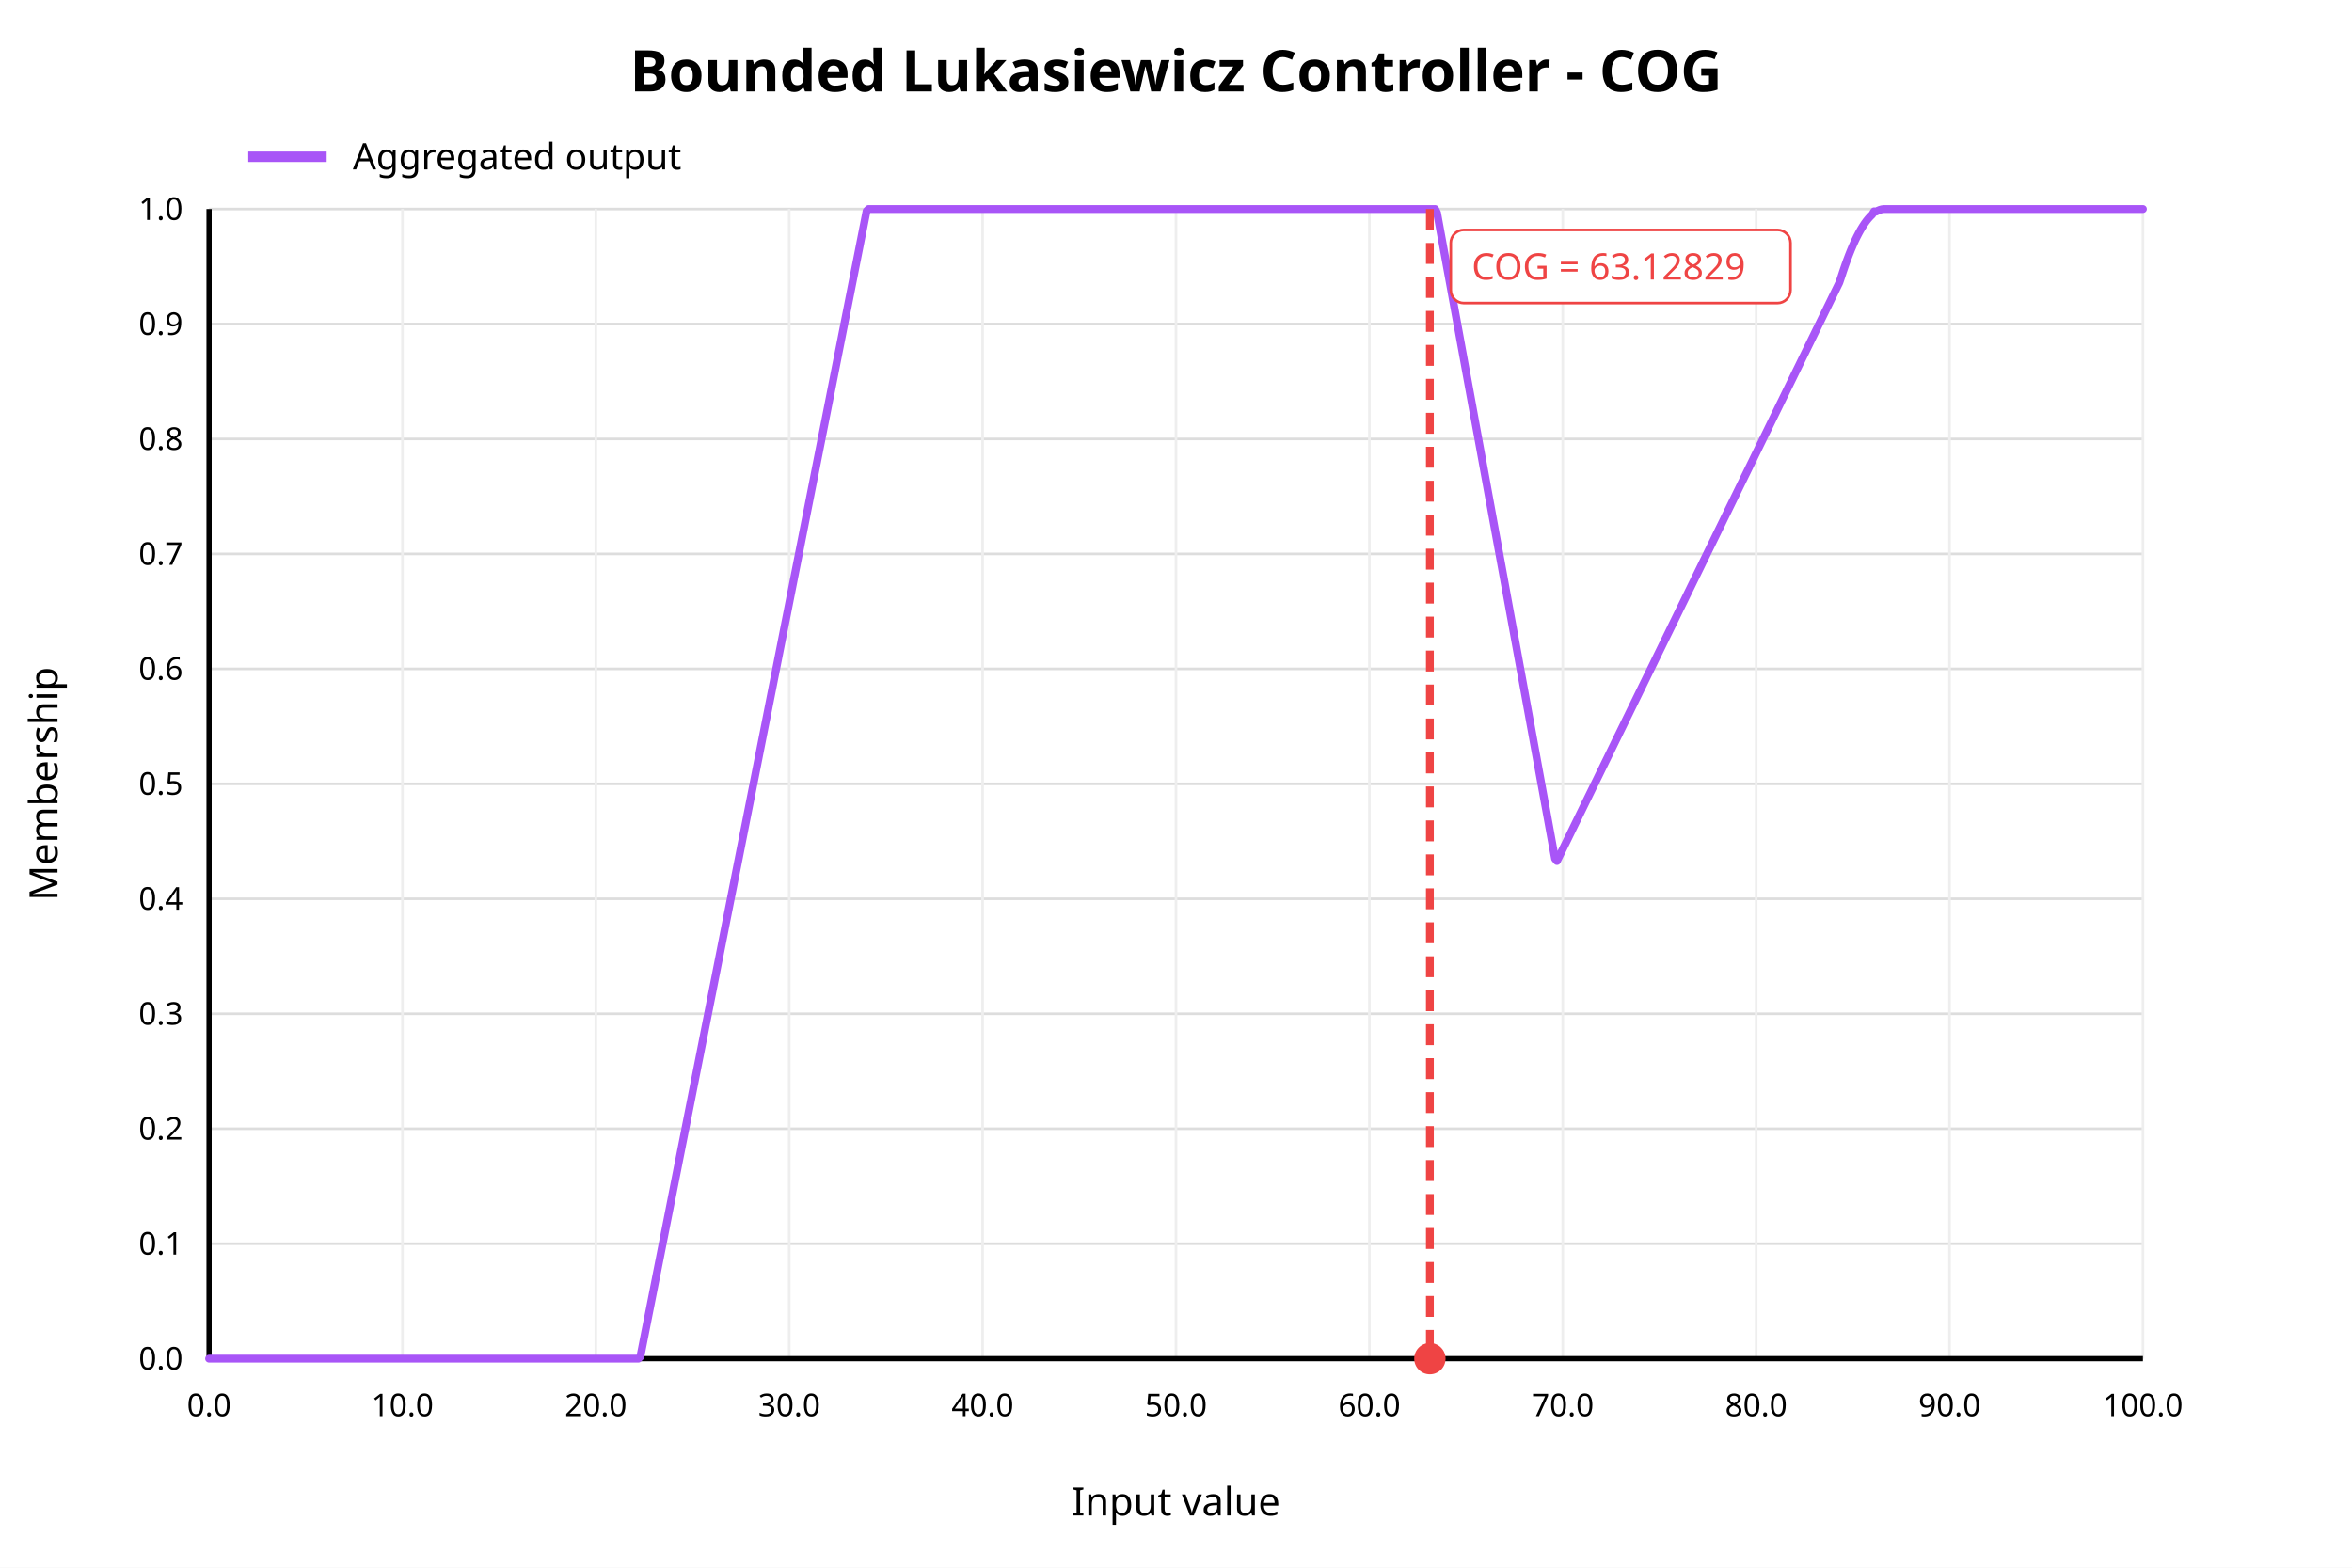
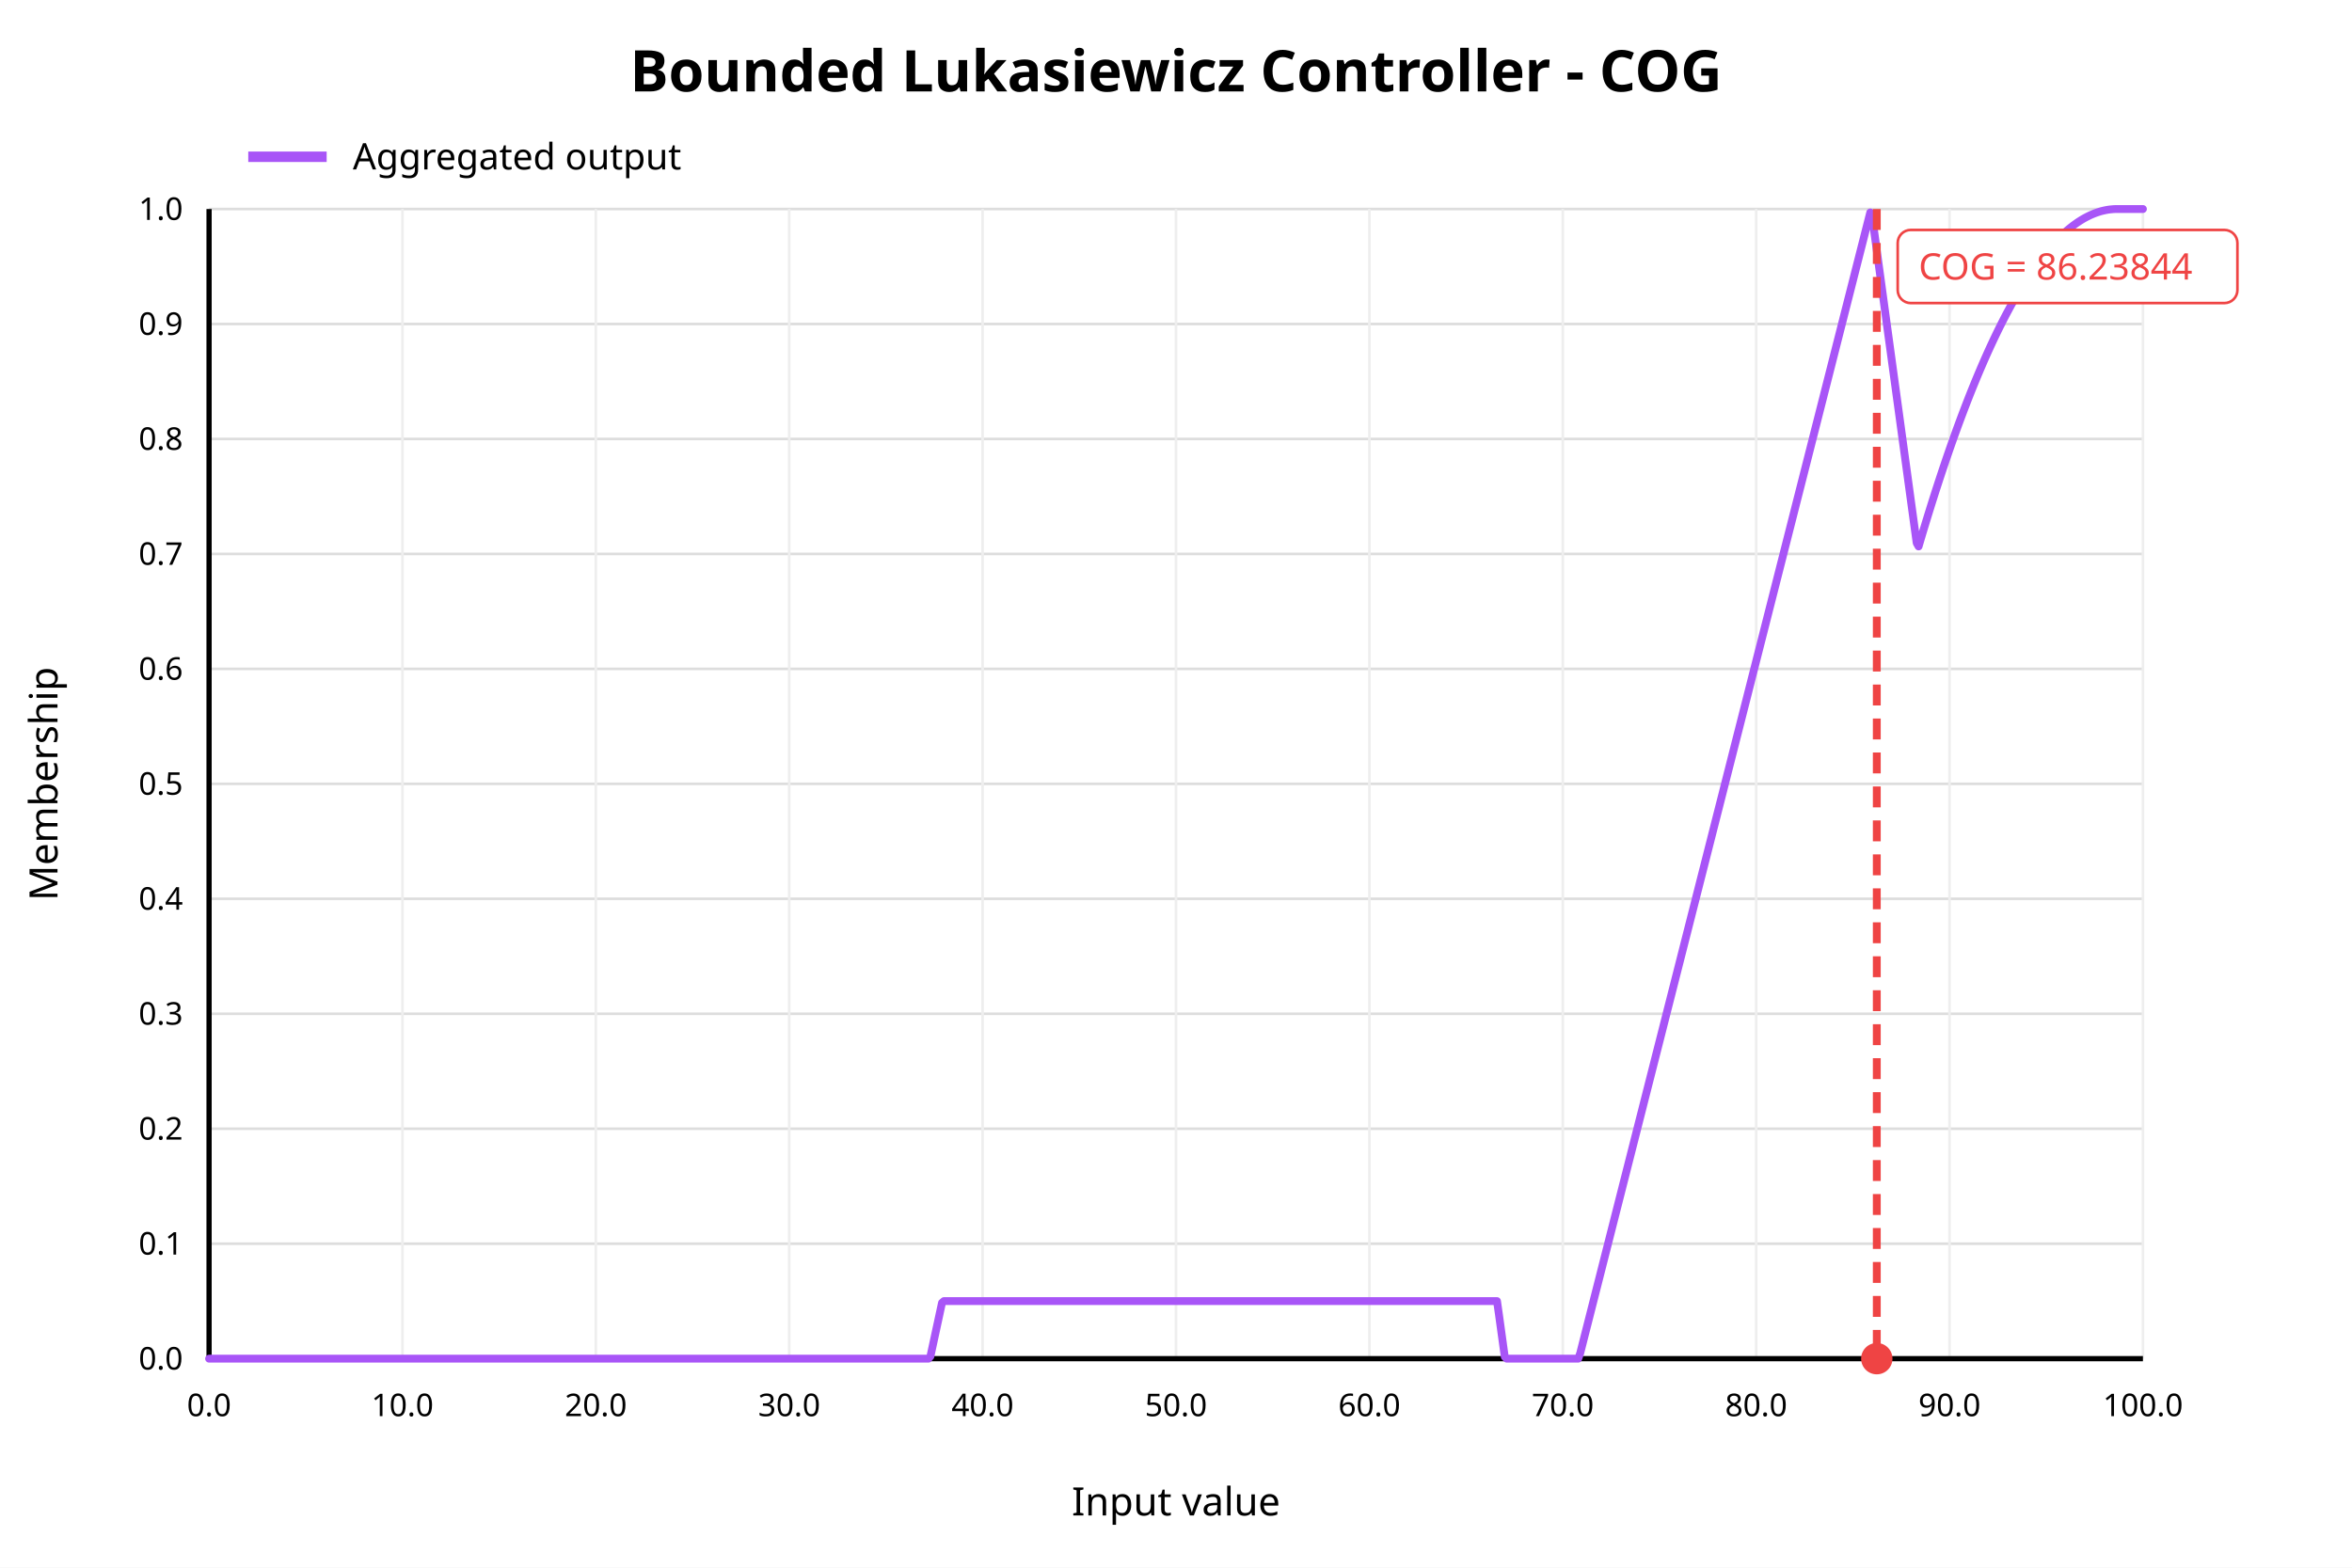
<svg xmlns="http://www.w3.org/2000/svg" width="900" height="600" viewBox="0 0 900 600">
  <rect x="0" y="0" width="900" height="600" fill="white" />
  <text x="450" y="35" text-anchor="middle" font-family="sans-serif" font-size="22" font-weight="bold" fill="black">Bounded Lukasiewicz Controller - COG</text>
  <line x1="80" y1="520.00" x2="820" y2="520.00" stroke="#dddddd" stroke-width="1" />
  <text x="70" y="520.00" text-anchor="end" dominant-baseline="middle" font-family="sans-serif" font-size="12" fill="black">0.0</text>
  <line x1="80" y1="476.00" x2="820" y2="476.00" stroke="#dddddd" stroke-width="1" />
  <text x="70" y="476.00" text-anchor="end" dominant-baseline="middle" font-family="sans-serif" font-size="12" fill="black">0.1</text>
  <line x1="80" y1="432.00" x2="820" y2="432.00" stroke="#dddddd" stroke-width="1" />
  <text x="70" y="432.00" text-anchor="end" dominant-baseline="middle" font-family="sans-serif" font-size="12" fill="black">0.2</text>
  <line x1="80" y1="388.00" x2="820" y2="388.00" stroke="#dddddd" stroke-width="1" />
  <text x="70" y="388.00" text-anchor="end" dominant-baseline="middle" font-family="sans-serif" font-size="12" fill="black">0.3</text>
  <line x1="80" y1="344.00" x2="820" y2="344.00" stroke="#dddddd" stroke-width="1" />
  <text x="70" y="344.00" text-anchor="end" dominant-baseline="middle" font-family="sans-serif" font-size="12" fill="black">0.4</text>
  <line x1="80" y1="300.00" x2="820" y2="300.00" stroke="#dddddd" stroke-width="1" />
  <text x="70" y="300.00" text-anchor="end" dominant-baseline="middle" font-family="sans-serif" font-size="12" fill="black">0.5</text>
  <line x1="80" y1="256.00" x2="820" y2="256.00" stroke="#dddddd" stroke-width="1" />
  <text x="70" y="256.00" text-anchor="end" dominant-baseline="middle" font-family="sans-serif" font-size="12" fill="black">0.6</text>
  <line x1="80" y1="212.00" x2="820" y2="212.00" stroke="#dddddd" stroke-width="1" />
  <text x="70" y="212.00" text-anchor="end" dominant-baseline="middle" font-family="sans-serif" font-size="12" fill="black">0.7</text>
  <line x1="80" y1="168.00" x2="820" y2="168.00" stroke="#dddddd" stroke-width="1" />
  <text x="70" y="168.00" text-anchor="end" dominant-baseline="middle" font-family="sans-serif" font-size="12" fill="black">0.8</text>
  <line x1="80" y1="124.00" x2="820" y2="124.00" stroke="#dddddd" stroke-width="1" />
  <text x="70" y="124.00" text-anchor="end" dominant-baseline="middle" font-family="sans-serif" font-size="12" fill="black">0.9</text>
  <line x1="80" y1="80.00" x2="820" y2="80.00" stroke="#dddddd" stroke-width="1" />
  <text x="70" y="80.00" text-anchor="end" dominant-baseline="middle" font-family="sans-serif" font-size="12" fill="black">1.0</text>
  <line x1="80.00" y1="80" x2="80.00" y2="520" stroke="#eeeeee" stroke-width="1" />
  <text x="80.00" y="542" text-anchor="middle" font-family="sans-serif" font-size="12" fill="black">0.0</text>
  <line x1="154.00" y1="80" x2="154.00" y2="520" stroke="#eeeeee" stroke-width="1" />
  <text x="154.00" y="542" text-anchor="middle" font-family="sans-serif" font-size="12" fill="black">10.0</text>
  <line x1="228.00" y1="80" x2="228.00" y2="520" stroke="#eeeeee" stroke-width="1" />
  <text x="228.00" y="542" text-anchor="middle" font-family="sans-serif" font-size="12" fill="black">20.0</text>
  <line x1="302.00" y1="80" x2="302.00" y2="520" stroke="#eeeeee" stroke-width="1" />
  <text x="302.00" y="542" text-anchor="middle" font-family="sans-serif" font-size="12" fill="black">30.0</text>
  <line x1="376.00" y1="80" x2="376.00" y2="520" stroke="#eeeeee" stroke-width="1" />
  <text x="376.00" y="542" text-anchor="middle" font-family="sans-serif" font-size="12" fill="black">40.0</text>
  <line x1="450.00" y1="80" x2="450.00" y2="520" stroke="#eeeeee" stroke-width="1" />
  <text x="450.00" y="542" text-anchor="middle" font-family="sans-serif" font-size="12" fill="black">50.0</text>
  <line x1="524.00" y1="80" x2="524.00" y2="520" stroke="#eeeeee" stroke-width="1" />
  <text x="524.00" y="542" text-anchor="middle" font-family="sans-serif" font-size="12" fill="black">60.0</text>
  <line x1="598.00" y1="80" x2="598.00" y2="520" stroke="#eeeeee" stroke-width="1" />
  <text x="598.00" y="542" text-anchor="middle" font-family="sans-serif" font-size="12" fill="black">70.0</text>
  <line x1="672.00" y1="80" x2="672.00" y2="520" stroke="#eeeeee" stroke-width="1" />
  <text x="672.00" y="542" text-anchor="middle" font-family="sans-serif" font-size="12" fill="black">80.0</text>
  <line x1="746.00" y1="80" x2="746.00" y2="520" stroke="#eeeeee" stroke-width="1" />
  <text x="746.00" y="542" text-anchor="middle" font-family="sans-serif" font-size="12" fill="black">90.0</text>
  <line x1="820.00" y1="80" x2="820.00" y2="520" stroke="#eeeeee" stroke-width="1" />
  <text x="820.00" y="542" text-anchor="middle" font-family="sans-serif" font-size="12" fill="black">100.0</text>
  <line x1="80" y1="520" x2="820" y2="520" stroke="black" stroke-width="2" />
  <line x1="80" y1="80" x2="80" y2="520" stroke="black" stroke-width="2" />
  <text x="450" y="580" text-anchor="middle" font-family="sans-serif" font-size="15" fill="black">Input value</text>
  <text x="22" y="300" text-anchor="middle" font-family="sans-serif" font-size="15" fill="black" transform="rotate(-90 22 300)">Membership</text>
-   <polyline fill="none" stroke="#a855f7" stroke-width="3" stroke-linejoin="round" stroke-linecap="round" points="80.00,520.00 80.74,520.00 81.48,520.00 82.22,520.00 82.96,520.00 83.70,520.00 84.44,520.00 85.18,520.00 85.92,520.00 86.66,520.00 87.40,520.00 88.14,520.00 88.88,520.00 89.62,520.00 90.36,520.00 91.10,520.00 91.84,520.00 92.58,520.00 93.32,520.00 94.06,520.00 94.80,520.00 95.54,520.00 96.28,520.00 97.02,520.00 97.76,520.00 98.50,520.00 99.24,520.00 99.98,520.00 100.72,520.00 101.46,520.00 102.20,520.00 102.94,520.00 103.68,520.00 104.42,520.00 105.16,520.00 105.90,520.00 106.64,520.00 107.38,520.00 108.12,520.00 108.86,520.00 109.60,520.00 110.34,520.00 111.08,520.00 111.82,520.00 112.56,520.00 113.30,520.00 114.04,520.00 114.78,520.00 115.52,520.00 116.26,520.00 117.00,520.00 117.74,520.00 118.48,520.00 119.22,520.00 119.96,520.00 120.70,520.00 121.44,520.00 122.18,520.00 122.92,520.00 123.66,520.00 124.40,520.00 125.14,520.00 125.88,520.00 126.62,520.00 127.36,520.00 128.10,520.00 128.84,520.00 129.58,520.00 130.32,520.00 131.06,520.00 131.80,520.00 132.54,520.00 133.28,520.00 134.02,520.00 134.76,520.00 135.50,520.00 136.24,520.00 136.98,520.00 137.72,520.00 138.46,520.00 139.20,520.00 139.94,520.00 140.68,520.00 141.42,520.00 142.16,520.00 142.90,520.00 143.64,520.00 144.38,520.00 145.12,520.00 145.86,520.00 146.60,520.00 147.34,520.00 148.08,520.00 148.82,520.00 149.56,520.00 150.30,520.00 151.04,520.00 151.78,520.00 152.52,520.00 153.26,520.00 154.00,520.00 154.74,520.00 155.48,520.00 156.22,520.00 156.96,520.00 157.70,520.00 158.44,520.00 159.18,520.00 159.92,520.00 160.66,520.00 161.40,520.00 162.14,520.00 162.88,520.00 163.62,520.00 164.36,520.00 165.10,520.00 165.84,520.00 166.58,520.00 167.32,520.00 168.06,520.00 168.80,520.00 169.54,520.00 170.28,520.00 171.02,520.00 171.76,520.00 172.50,520.00 173.24,520.00 173.98,520.00 174.72,520.00 175.46,520.00 176.20,520.00 176.94,520.00 177.68,520.00 178.42,520.00 179.16,520.00 179.90,520.00 180.64,520.00 181.38,520.00 182.12,520.00 182.86,520.00 183.60,520.00 184.34,520.00 185.08,520.00 185.82,520.00 186.56,520.00 187.30,520.00 188.04,520.00 188.78,520.00 189.52,520.00 190.26,520.00 191.00,520.00 191.74,520.00 192.48,520.00 193.22,520.00 193.96,520.00 194.70,520.00 195.44,520.00 196.18,520.00 196.92,520.00 197.66,520.00 198.40,520.00 199.14,520.00 199.88,520.00 200.62,520.00 201.36,520.00 202.10,520.00 202.84,520.00 203.58,520.00 204.32,520.00 205.06,520.00 205.80,520.00 206.54,520.00 207.28,520.00 208.02,520.00 208.76,520.00 209.50,520.00 210.24,520.00 210.98,520.00 211.72,520.00 212.46,520.00 213.20,520.00 213.94,520.00 214.68,520.00 215.42,520.00 216.16,520.00 216.90,520.00 217.64,520.00 218.38,520.00 219.12,520.00 219.86,520.00 220.60,520.00 221.34,520.00 222.08,520.00 222.82,520.00 223.56,520.00 224.30,520.00 225.04,520.00 225.78,520.00 226.52,520.00 227.26,520.00 228.00,520.00 228.74,520.00 229.48,520.00 230.22,520.00 230.96,520.00 231.70,520.00 232.44,520.00 233.18,520.00 233.92,520.00 234.66,520.00 235.40,520.00 236.14,520.00 236.88,520.00 237.62,520.00 238.36,520.00 239.10,520.00 239.84,520.00 240.58,520.00 241.32,520.00 242.06,520.00 242.80,520.00 243.54,520.00 244.28,520.00 245.02,519.29 245.76,515.54 246.50,511.79 247.24,508.04 247.98,504.29 248.72,500.55 249.46,496.80 250.20,493.05 250.94,489.30 251.68,485.55 252.42,481.81 253.16,478.06 253.90,474.31 254.64,470.56 255.38,466.81 256.12,463.07 256.86,459.32 257.60,455.57 258.34,451.82 259.08,448.07 259.82,444.32 260.56,440.58 261.30,436.83 262.04,433.08 262.78,429.33 263.52,425.58 264.26,421.84 265.00,418.09 265.74,414.34 266.48,410.59 267.22,406.84 267.96,403.10 268.70,399.35 269.44,395.60 270.18,391.85 270.92,388.10 271.66,384.36 272.40,380.61 273.14,376.86 273.88,373.11 274.62,369.36 275.36,365.62 276.10,361.87 276.84,358.12 277.58,354.37 278.32,350.62 279.06,346.88 279.80,343.13 280.54,339.38 281.28,335.63 282.02,331.88 282.76,328.14 283.50,324.39 284.24,320.64 284.98,316.89 285.72,313.14 286.46,309.40 287.20,305.65 287.94,301.90 288.68,298.15 289.42,294.40 290.16,290.66 290.90,286.91 291.64,283.16 292.38,279.41 293.12,275.66 293.86,271.92 294.60,268.17 295.34,264.42 296.08,260.67 296.82,256.92 297.56,253.18 298.30,249.43 299.04,245.68 299.78,241.93 300.52,238.18 301.26,234.44 302.00,230.69 302.74,226.94 303.48,223.19 304.22,219.44 304.96,215.70 305.70,211.95 306.44,208.20 307.18,204.45 307.92,200.70 308.66,196.96 309.40,193.21 310.14,189.46 310.88,185.71 311.62,181.96 312.36,178.22 313.10,174.47 313.84,170.72 314.58,166.97 315.32,163.22 316.06,159.48 316.80,155.73 317.54,151.98 318.28,148.23 319.02,144.48 319.76,140.73 320.50,136.99 321.24,133.24 321.98,129.49 322.72,125.74 323.46,121.99 324.20,118.25 324.94,114.50 325.68,110.75 326.42,107.00 327.16,103.25 327.90,99.51 328.64,95.76 329.38,92.01 330.12,88.26 330.86,84.51 331.60,80.77 332.34,80.00 333.08,80.00 333.82,80.00 334.56,80.00 335.30,80.00 336.04,80.00 336.78,80.00 337.52,80.00 338.26,80.00 339.00,80.00 339.74,80.00 340.48,80.00 341.22,80.00 341.96,80.00 342.70,80.00 343.44,80.00 344.18,80.00 344.92,80.00 345.66,80.00 346.40,80.00 347.14,80.00 347.88,80.00 348.62,80.00 349.36,80.00 350.10,80.00 350.84,80.00 351.58,80.00 352.32,80.00 353.06,80.00 353.80,80.00 354.54,80.00 355.28,80.00 356.02,80.00 356.76,80.00 357.50,80.00 358.24,80.00 358.98,80.00 359.72,80.00 360.46,80.00 361.20,80.00 361.94,80.00 362.68,80.00 363.42,80.00 364.16,80.00 364.90,80.00 365.64,80.00 366.38,80.00 367.12,80.00 367.86,80.00 368.60,80.00 369.34,80.00 370.08,80.00 370.82,80.00 371.56,80.00 372.30,80.00 373.04,80.00 373.78,80.00 374.52,80.00 375.26,80.00 376.00,80.00 376.74,80.00 377.48,80.00 378.22,80.00 378.96,80.00 379.70,80.00 380.44,80.00 381.18,80.00 381.92,80.00 382.66,80.00 383.40,80.00 384.14,80.00 384.88,80.00 385.62,80.00 386.36,80.00 387.10,80.00 387.84,80.00 388.58,80.00 389.32,80.00 390.06,80.00 390.80,80.00 391.54,80.00 392.28,80.00 393.02,80.00 393.76,80.00 394.50,80.00 395.24,80.00 395.98,80.00 396.72,80.00 397.46,80.00 398.20,80.00 398.94,80.00 399.68,80.00 400.42,80.00 401.16,80.00 401.90,80.00 402.64,80.00 403.38,80.00 404.12,80.00 404.86,80.00 405.60,80.00 406.34,80.00 407.08,80.00 407.82,80.00 408.56,80.00 409.30,80.00 410.04,80.00 410.78,80.00 411.52,80.00 412.26,80.00 413.00,80.00 413.74,80.00 414.48,80.00 415.22,80.00 415.96,80.00 416.70,80.00 417.44,80.00 418.18,80.00 418.92,80.00 419.66,80.00 420.40,80.00 421.14,80.00 421.88,80.00 422.62,80.00 423.36,80.00 424.10,80.00 424.84,80.00 425.58,80.00 426.32,80.00 427.06,80.00 427.80,80.00 428.54,80.00 429.28,80.00 430.02,80.00 430.76,80.00 431.50,80.00 432.24,80.00 432.98,80.00 433.72,80.00 434.46,80.00 435.20,80.00 435.94,80.00 436.68,80.00 437.42,80.00 438.16,80.00 438.90,80.00 439.64,80.00 440.38,80.00 441.12,80.00 441.86,80.00 442.60,80.00 443.34,80.00 444.08,80.00 444.82,80.00 445.56,80.00 446.30,80.00 447.04,80.00 447.78,80.00 448.52,80.00 449.26,80.00 450.00,80.00 450.74,80.00 451.48,80.00 452.22,80.00 452.96,80.00 453.70,80.00 454.44,80.00 455.18,80.00 455.92,80.00 456.66,80.00 457.40,80.00 458.14,80.00 458.88,80.00 459.62,80.00 460.36,80.00 461.10,80.00 461.84,80.00 462.58,80.00 463.32,80.00 464.06,80.00 464.80,80.00 465.54,80.00 466.28,80.00 467.02,80.00 467.76,80.00 468.50,80.00 469.24,80.00 469.98,80.00 470.72,80.00 471.46,80.00 472.20,80.00 472.94,80.00 473.68,80.00 474.42,80.00 475.16,80.00 475.90,80.00 476.64,80.00 477.38,80.00 478.12,80.00 478.86,80.00 479.60,80.00 480.34,80.00 481.08,80.00 481.82,80.00 482.56,80.00 483.30,80.00 484.04,80.00 484.78,80.00 485.52,80.00 486.26,80.00 487.00,80.00 487.74,80.00 488.48,80.00 489.22,80.00 489.96,80.00 490.70,80.00 491.44,80.00 492.18,80.00 492.92,80.00 493.66,80.00 494.40,80.00 495.14,80.00 495.88,80.00 496.62,80.00 497.36,80.00 498.10,80.00 498.84,80.00 499.58,80.00 500.32,80.00 501.06,80.00 501.80,80.00 502.54,80.00 503.28,80.00 504.02,80.00 504.76,80.00 505.50,80.00 506.24,80.00 506.98,80.00 507.72,80.00 508.46,80.00 509.20,80.00 509.94,80.00 510.68,80.00 511.42,80.00 512.16,80.00 512.90,80.00 513.64,80.00 514.38,80.00 515.12,80.00 515.86,80.00 516.60,80.00 517.34,80.00 518.08,80.00 518.82,80.00 519.56,80.00 520.30,80.00 521.04,80.00 521.78,80.00 522.52,80.00 523.26,80.00 524.00,80.00 524.74,80.00 525.48,80.00 526.22,80.00 526.96,80.00 527.70,80.00 528.44,80.00 529.18,80.00 529.92,80.00 530.66,80.00 531.40,80.00 532.14,80.00 532.88,80.00 533.62,80.00 534.36,80.00 535.10,80.00 535.84,80.00 536.58,80.00 537.32,80.00 538.06,80.00 538.80,80.00 539.54,80.00 540.28,80.00 541.02,80.00 541.76,80.00 542.50,80.00 543.24,80.00 543.98,80.00 544.72,80.00 545.46,80.00 546.20,80.00 546.94,80.00 547.68,80.00 548.42,80.00 549.16,80.00 549.90,81.48 550.64,85.54 551.38,89.59 552.12,93.64 552.86,97.69 553.60,101.74 554.34,105.79 555.08,109.85 555.82,113.90 556.56,117.95 557.30,122.00 558.04,126.05 558.78,130.10 559.52,134.16 560.26,138.21 561.00,142.26 561.74,146.31 562.48,150.36 563.22,154.41 563.96,158.47 564.70,162.52 565.44,166.57 566.18,170.62 566.92,174.67 567.66,178.73 568.40,182.78 569.14,186.83 569.88,190.88 570.62,194.93 571.36,198.98 572.10,203.04 572.84,207.09 573.58,211.14 574.32,215.19 575.06,219.24 575.80,223.29 576.54,227.35 577.28,231.40 578.02,235.45 578.76,239.50 579.50,243.55 580.24,247.60 580.98,251.66 581.72,255.71 582.46,259.76 583.20,263.81 583.94,267.86 584.68,271.91 585.42,275.97 586.16,280.02 586.90,284.07 587.64,288.12 588.38,292.17 589.12,296.22 589.86,300.28 590.60,304.33 591.34,308.38 592.08,312.43 592.82,316.48 593.56,320.53 594.30,324.59 595.04,328.64 595.78,329.55 596.52,328.03 597.26,326.52 598.00,325.00 598.74,323.48 599.48,321.97 600.22,320.45 600.96,318.94 601.70,317.42 602.44,315.90 603.18,314.39 603.92,312.87 604.66,311.35 605.40,309.84 606.14,308.32 606.88,306.80 607.62,305.29 608.36,303.77 609.10,302.26 609.84,300.74 610.58,299.22 611.32,297.71 612.06,296.19 612.80,294.67 613.54,293.16 614.28,291.64 615.02,290.13 615.76,288.61 616.50,287.09 617.24,285.58 617.98,284.06 618.72,282.54 619.46,281.03 620.20,279.51 620.94,278.00 621.68,276.48 622.42,274.96 623.16,273.45 623.90,271.93 624.64,270.41 625.38,268.90 626.12,267.38 626.86,265.87 627.60,264.35 628.34,262.83 629.08,261.32 629.82,259.80 630.56,258.28 631.30,256.77 632.04,255.25 632.78,253.74 633.52,252.22 634.26,250.70 635.00,249.19 635.74,247.67 636.48,246.15 637.22,244.64 637.96,243.12 638.70,241.61 639.44,240.09 640.18,238.57 640.92,237.06 641.66,235.54 642.40,234.02 643.14,232.51 643.88,230.99 644.62,229.48 645.36,227.96 646.10,226.44 646.84,224.93 647.58,223.41 648.32,221.89 649.06,220.38 649.80,218.86 650.54,217.35 651.28,215.83 652.02,214.31 652.76,212.80 653.50,211.28 654.24,209.76 654.98,208.25 655.72,206.73 656.46,205.22 657.20,203.70 657.94,202.18 658.68,200.67 659.42,199.15 660.16,197.63 660.90,196.12 661.64,194.60 662.38,193.09 663.12,191.57 663.86,190.05 664.60,188.54 665.34,187.02 666.08,185.50 666.82,183.99 667.56,182.47 668.30,180.96 669.04,179.44 669.78,177.92 670.52,176.41 671.26,174.89 672.00,173.37 672.74,171.86 673.48,170.34 674.22,168.83 674.96,167.31 675.70,165.79 676.44,164.28 677.18,162.76 677.92,161.24 678.66,159.73 679.40,158.21 680.14,156.70 680.88,155.18 681.62,153.66 682.36,152.15 683.10,150.63 683.84,149.11 684.58,147.60 685.32,146.08 686.06,144.57 686.80,143.05 687.54,141.53 688.28,140.02 689.02,138.50 689.76,136.98 690.50,135.47 691.24,133.95 691.98,132.43 692.72,130.92 693.46,129.40 694.20,127.89 694.94,126.37 695.68,124.85 696.42,123.34 697.16,121.82 697.90,120.30 698.64,118.79 699.38,117.27 700.12,115.76 700.86,114.24 701.60,112.72 702.34,111.21 703.08,109.69 703.82,108.17 704.56,106.00 705.30,103.73 706.04,101.57 706.78,99.50 707.52,97.55 708.26,95.69 709.00,93.94 709.74,92.29 710.48,90.75 711.22,89.31 711.96,87.97 712.70,86.74 713.44,85.61 714.18,84.58 714.92,83.66 715.66,82.84 716.40,82.12 717.14,80.88 717.88,81.00 718.62,80.60 719.36,80.30 720.10,80.10 720.84,80.01 721.58,80.00 722.32,80.00 723.06,80.00 723.80,80.00 724.54,80.00 725.28,80.00 726.02,80.00 726.76,80.00 727.50,80.00 728.24,80.00 728.98,80.00 729.72,80.00 730.46,80.00 731.20,80.00 731.94,80.00 732.68,80.00 733.42,80.00 734.16,80.00 734.90,80.00 735.64,80.00 736.38,80.00 737.12,80.00 737.86,80.00 738.60,80.00 739.34,80.00 740.08,80.00 740.82,80.00 741.56,80.00 742.30,80.00 743.04,80.00 743.78,80.00 744.52,80.00 745.26,80.00 746.00,80.00 746.74,80.00 747.48,80.00 748.22,80.00 748.96,80.00 749.70,80.00 750.44,80.00 751.18,80.00 751.92,80.00 752.66,80.00 753.40,80.00 754.14,80.00 754.88,80.00 755.62,80.00 756.36,80.00 757.10,80.00 757.84,80.00 758.58,80.00 759.32,80.00 760.06,80.00 760.80,80.00 761.54,80.00 762.28,80.00 763.02,80.00 763.76,80.00 764.50,80.00 765.24,80.00 765.98,80.00 766.72,80.00 767.46,80.00 768.20,80.00 768.94,80.00 769.68,80.00 770.42,80.00 771.16,80.00 771.90,80.00 772.64,80.00 773.38,80.00 774.12,80.00 774.86,80.00 775.60,80.00 776.34,80.00 777.08,80.00 777.82,80.00 778.56,80.00 779.30,80.00 780.04,80.00 780.78,80.00 781.52,80.00 782.26,80.00 783.00,80.00 783.74,80.00 784.48,80.00 785.22,80.00 785.96,80.00 786.70,80.00 787.44,80.00 788.18,80.00 788.92,80.00 789.66,80.00 790.40,80.00 791.14,80.00 791.88,80.00 792.62,80.00 793.36,80.00 794.10,80.00 794.84,80.00 795.58,80.00 796.32,80.00 797.06,80.00 797.80,80.00 798.54,80.00 799.28,80.00 800.02,80.00 800.76,80.00 801.50,80.00 802.24,80.00 802.98,80.00 803.72,80.00 804.46,80.00 805.20,80.00 805.94,80.00 806.68,80.00 807.42,80.00 808.16,80.00 808.90,80.00 809.64,80.00 810.38,80.00 811.12,80.00 811.86,80.00 812.60,80.00 813.34,80.00 814.08,80.00 814.82,80.00 815.56,80.00 816.30,80.00 817.04,80.00 817.78,80.00 818.52,80.00 819.26,80.00 820.00,80.00" />
-   <line x1="547.15" y1="80" x2="547.15" y2="520" stroke="#ef4444" stroke-width="3" stroke-dasharray="8 5" />
-   <circle cx="547.15" cy="520" r="6" fill="#ef4444" />
-   <rect x="555.15" y="88" width="130" height="28" rx="5" fill="white" stroke="#ef4444" />
-   <text x="563.15" y="107" font-family="sans-serif" font-size="14" fill="#ef4444">COG = 63.12829</text>
+   <polyline fill="none" stroke="#a855f7" stroke-width="3" stroke-linejoin="round" stroke-linecap="round" points="80.00,520.00 80.74,520.00 81.48,520.00 82.22,520.00 82.96,520.00 83.70,520.00 84.44,520.00 85.18,520.00 85.92,520.00 86.66,520.00 87.40,520.00 88.14,520.00 88.88,520.00 89.62,520.00 90.36,520.00 91.10,520.00 91.84,520.00 92.58,520.00 93.32,520.00 94.06,520.00 94.80,520.00 95.54,520.00 96.28,520.00 97.02,520.00 97.76,520.00 98.50,520.00 99.24,520.00 99.98,520.00 100.72,520.00 101.46,520.00 102.20,520.00 102.94,520.00 103.68,520.00 104.42,520.00 105.16,520.00 105.90,520.00 106.64,520.00 107.38,520.00 108.12,520.00 108.86,520.00 109.60,520.00 110.34,520.00 111.08,520.00 111.82,520.00 112.56,520.00 113.30,520.00 114.04,520.00 114.78,520.00 115.52,520.00 116.26,520.00 117.00,520.00 117.74,520.00 118.48,520.00 119.22,520.00 119.96,520.00 120.70,520.00 121.44,520.00 122.18,520.00 122.92,520.00 123.66,520.00 124.40,520.00 125.14,520.00 125.88,520.00 126.62,520.00 127.36,520.00 128.10,520.00 128.84,520.00 129.58,520.00 130.32,520.00 131.06,520.00 131.80,520.00 132.54,520.00 133.28,520.00 134.02,520.00 134.76,520.00 135.50,520.00 136.24,520.00 136.98,520.00 137.72,520.00 138.46,520.00 139.20,520.00 139.94,520.00 140.68,520.00 141.42,520.00 142.16,520.00 142.90,520.00 143.64,520.00 144.38,520.00 145.12,520.00 145.86,520.00 146.60,520.00 147.34,520.00 148.08,520.00 148.82,520.00 149.56,520.00 150.30,520.00 151.04,520.00 151.78,520.00 152.52,520.00 153.26,520.00 154.00,520.00 154.74,520.00 155.48,520.00 156.22,520.00 156.96,520.00 157.70,520.00 158.44,520.00 159.18,520.00 159.92,520.00 160.66,520.00 161.40,520.00 162.14,520.00 162.88,520.00 163.62,520.00 164.36,520.00 165.10,520.00 165.84,520.00 166.58,520.00 167.32,520.00 168.06,520.00 168.80,520.00 169.54,520.00 170.28,520.00 171.02,520.00 171.76,520.00 172.50,520.00 173.24,520.00 173.98,520.00 174.72,520.00 175.46,520.00 176.20,520.00 176.94,520.00 177.68,520.00 178.42,520.00 179.16,520.00 179.90,520.00 180.64,520.00 181.38,520.00 182.12,520.00 182.86,520.00 183.60,520.00 184.34,520.00 185.08,520.00 185.82,520.00 186.56,520.00 187.30,520.00 188.04,520.00 188.78,520.00 189.52,520.00 190.26,520.00 191.00,520.00 191.74,520.00 192.48,520.00 193.22,520.00 193.96,520.00 194.70,520.00 195.44,520.00 196.18,520.00 196.92,520.00 197.66,520.00 198.40,520.00 199.14,520.00 199.88,520.00 200.62,520.00 201.36,520.00 202.10,520.00 202.84,520.00 203.58,520.00 204.32,520.00 205.06,520.00 205.80,520.00 206.54,520.00 207.28,520.00 208.02,520.00 208.76,520.00 209.50,520.00 210.24,520.00 210.98,520.00 211.72,520.00 212.46,520.00 213.20,520.00 213.94,520.00 214.68,520.00 215.42,520.00 216.16,520.00 216.90,520.00 217.64,520.00 218.38,520.00 219.12,520.00 219.86,520.00 220.60,520.00 221.34,520.00 222.08,520.00 222.82,520.00 223.56,520.00 224.30,520.00 225.04,520.00 225.78,520.00 226.52,520.00 227.26,520.00 228.00,520.00 228.74,520.00 229.48,520.00 230.22,520.00 230.96,520.00 231.70,520.00 232.44,520.00 233.18,520.00 233.92,520.00 234.66,520.00 235.40,520.00 236.14,520.00 236.88,520.00 237.62,520.00 238.36,520.00 239.10,520.00 239.84,520.00 240.58,520.00 241.32,520.00 242.06,520.00 242.80,520.00 243.54,520.00 244.28,520.00 245.02,520.00 245.76,520.00 246.50,520.00 247.24,520.00 247.98,520.00 248.72,520.00 249.46,520.00 250.20,520.00 250.94,520.00 251.68,520.00 252.42,520.00 253.16,520.00 253.90,520.00 254.64,520.00 255.38,520.00 256.12,520.00 256.86,520.00 257.60,520.00 258.34,520.00 259.08,520.00 259.82,520.00 260.56,520.00 261.30,520.00 262.04,520.00 262.78,520.00 263.52,520.00 264.26,520.00 265.00,520.00 265.74,520.00 266.48,520.00 267.22,520.00 267.96,520.00 268.70,520.00 269.44,520.00 270.18,520.00 270.92,520.00 271.66,520.00 272.40,520.00 273.14,520.00 273.88,520.00 274.62,520.00 275.36,520.00 276.10,520.00 276.84,520.00 277.58,520.00 278.32,520.00 279.06,520.00 279.80,520.00 280.54,520.00 281.28,520.00 282.02,520.00 282.76,520.00 283.50,520.00 284.24,520.00 284.98,520.00 285.72,520.00 286.46,520.00 287.20,520.00 287.94,520.00 288.68,520.00 289.42,520.00 290.16,520.00 290.90,520.00 291.64,520.00 292.38,520.00 293.12,520.00 293.86,520.00 294.60,520.00 295.34,520.00 296.08,520.00 296.82,520.00 297.56,520.00 298.30,520.00 299.04,520.00 299.78,520.00 300.52,520.00 301.26,520.00 302.00,520.00 302.74,520.00 303.48,520.00 304.22,520.00 304.96,520.00 305.70,520.00 306.44,520.00 307.18,520.00 307.92,520.00 308.66,520.00 309.40,520.00 310.14,520.00 310.88,520.00 311.62,520.00 312.36,520.00 313.10,520.00 313.84,520.00 314.58,520.00 315.32,520.00 316.06,520.00 316.80,520.00 317.54,520.00 318.28,520.00 319.02,520.00 319.76,520.00 320.50,520.00 321.24,520.00 321.98,520.00 322.72,520.00 323.46,520.00 324.20,520.00 324.94,520.00 325.68,520.00 326.42,520.00 327.16,520.00 327.90,520.00 328.64,520.00 329.38,520.00 330.12,520.00 330.86,520.00 331.60,520.00 332.34,520.00 333.08,520.00 333.82,520.00 334.56,520.00 335.30,520.00 336.04,520.00 336.78,520.00 337.52,520.00 338.26,520.00 339.00,520.00 339.74,520.00 340.48,520.00 341.22,520.00 341.96,520.00 342.70,520.00 343.44,520.00 344.18,520.00 344.92,520.00 345.66,520.00 346.40,520.00 347.14,520.00 347.88,520.00 348.62,520.00 349.36,520.00 350.10,520.00 350.84,520.00 351.58,520.00 352.32,520.00 353.06,520.00 353.80,520.00 354.54,520.00 355.28,520.00 356.02,519.15 356.76,515.73 357.50,512.31 358.24,508.88 358.98,505.46 359.72,502.04 360.46,498.62 361.20,497.97 361.94,497.97 362.68,497.97 363.42,497.97 364.16,497.97 364.90,497.97 365.64,497.97 366.38,497.97 367.12,497.97 367.86,497.97 368.60,497.97 369.34,497.97 370.08,497.97 370.82,497.97 371.56,497.97 372.30,497.97 373.04,497.97 373.78,497.97 374.52,497.97 375.26,497.97 376.00,497.97 376.74,497.97 377.48,497.97 378.22,497.97 378.96,497.97 379.70,497.97 380.44,497.97 381.18,497.97 381.92,497.97 382.66,497.97 383.40,497.97 384.14,497.97 384.88,497.97 385.62,497.97 386.36,497.97 387.10,497.97 387.84,497.97 388.58,497.97 389.32,497.97 390.06,497.97 390.80,497.97 391.54,497.97 392.28,497.97 393.02,497.97 393.76,497.97 394.50,497.97 395.24,497.97 395.98,497.97 396.72,497.97 397.46,497.97 398.20,497.97 398.94,497.97 399.68,497.97 400.42,497.97 401.16,497.97 401.90,497.97 402.64,497.97 403.38,497.97 404.12,497.97 404.86,497.97 405.60,497.97 406.34,497.97 407.08,497.97 407.82,497.97 408.56,497.97 409.30,497.97 410.04,497.97 410.78,497.97 411.52,497.97 412.26,497.97 413.00,497.97 413.74,497.97 414.48,497.97 415.22,497.97 415.96,497.97 416.70,497.97 417.44,497.97 418.18,497.97 418.92,497.97 419.66,497.97 420.40,497.97 421.14,497.97 421.88,497.97 422.62,497.97 423.36,497.97 424.10,497.97 424.84,497.97 425.58,497.97 426.32,497.97 427.06,497.97 427.80,497.97 428.54,497.97 429.28,497.97 430.02,497.97 430.76,497.97 431.50,497.97 432.24,497.97 432.98,497.97 433.72,497.97 434.46,497.97 435.20,497.97 435.94,497.97 436.68,497.97 437.42,497.97 438.16,497.97 438.90,497.97 439.64,497.97 440.38,497.97 441.12,497.97 441.86,497.97 442.60,497.97 443.34,497.97 444.08,497.97 444.82,497.97 445.56,497.97 446.30,497.97 447.04,497.97 447.78,497.97 448.52,497.97 449.26,497.97 450.00,497.97 450.74,497.97 451.48,497.97 452.22,497.97 452.96,497.97 453.70,497.97 454.44,497.97 455.18,497.97 455.92,497.97 456.66,497.97 457.40,497.97 458.14,497.97 458.88,497.97 459.62,497.97 460.36,497.97 461.10,497.97 461.84,497.97 462.58,497.97 463.32,497.97 464.06,497.97 464.80,497.97 465.54,497.97 466.28,497.97 467.02,497.97 467.76,497.97 468.50,497.97 469.24,497.97 469.98,497.97 470.72,497.97 471.46,497.97 472.20,497.97 472.94,497.97 473.68,497.97 474.42,497.97 475.16,497.97 475.90,497.97 476.64,497.97 477.38,497.97 478.12,497.97 478.86,497.97 479.60,497.97 480.34,497.97 481.08,497.97 481.82,497.97 482.56,497.97 483.30,497.97 484.04,497.97 484.78,497.97 485.52,497.97 486.26,497.97 487.00,497.97 487.74,497.97 488.48,497.97 489.22,497.97 489.96,497.97 490.70,497.97 491.44,497.97 492.18,497.97 492.92,497.97 493.66,497.97 494.40,497.97 495.14,497.97 495.88,497.97 496.62,497.97 497.36,497.97 498.10,497.97 498.84,497.97 499.58,497.97 500.32,497.97 501.06,497.97 501.80,497.97 502.54,497.97 503.28,497.97 504.02,497.97 504.76,497.97 505.50,497.97 506.24,497.97 506.98,497.97 507.72,497.97 508.46,497.97 509.20,497.97 509.94,497.97 510.68,497.97 511.42,497.97 512.16,497.97 512.90,497.97 513.64,497.97 514.38,497.97 515.12,497.97 515.86,497.97 516.60,497.97 517.34,497.97 518.08,497.97 518.82,497.97 519.56,497.97 520.30,497.97 521.04,497.97 521.78,497.97 522.52,497.97 523.26,497.97 524.00,497.97 524.74,497.97 525.48,497.97 526.22,497.97 526.96,497.97 527.70,497.97 528.44,497.97 529.18,497.97 529.92,497.97 530.66,497.97 531.40,497.97 532.14,497.97 532.88,497.97 533.62,497.97 534.36,497.97 535.10,497.97 535.84,497.97 536.58,497.97 537.32,497.97 538.06,497.97 538.80,497.97 539.54,497.97 540.28,497.97 541.02,497.97 541.76,497.97 542.50,497.97 543.24,497.97 543.98,497.97 544.72,497.97 545.46,497.97 546.20,497.97 546.94,497.97 547.68,497.97 548.42,497.97 549.16,497.97 549.90,497.97 550.64,497.97 551.38,497.97 552.12,497.97 552.86,497.97 553.60,497.97 554.34,497.97 555.08,497.97 555.82,497.97 556.56,497.97 557.30,497.97 558.04,497.97 558.78,497.97 559.52,497.97 560.26,497.97 561.00,497.97 561.74,497.97 562.48,497.97 563.22,497.97 563.96,497.97 564.70,497.97 565.44,497.97 566.18,497.97 566.92,497.97 567.66,497.97 568.40,497.97 569.14,497.97 569.88,497.97 570.62,497.97 571.36,497.97 572.10,497.97 572.84,497.97 573.58,503.14 574.32,508.52 575.06,513.91 575.80,519.29 576.54,520.00 577.28,520.00 578.02,520.00 578.76,520.00 579.50,520.00 580.24,520.00 580.98,520.00 581.72,520.00 582.46,520.00 583.20,520.00 583.94,520.00 584.68,520.00 585.42,520.00 586.16,520.00 586.90,520.00 587.64,520.00 588.38,520.00 589.12,520.00 589.86,520.00 590.60,520.00 591.34,520.00 592.08,520.00 592.82,520.00 593.56,520.00 594.30,520.00 595.04,520.00 595.78,520.00 596.52,520.00 597.26,520.00 598.00,520.00 598.74,520.00 599.48,520.00 600.22,520.00 600.96,520.00 601.70,520.00 602.44,520.00 603.18,520.00 603.92,520.00 604.66,517.94 605.40,515.03 606.14,512.12 606.88,509.21 607.62,506.30 608.36,503.39 609.10,500.48 609.84,497.57 610.58,494.66 611.32,491.75 612.06,488.84 612.80,485.92 613.54,483.01 614.28,480.10 615.02,477.19 615.76,474.28 616.50,471.37 617.24,468.46 617.98,465.55 618.72,462.64 619.46,459.73 620.20,456.82 620.94,453.90 621.68,450.99 622.42,448.08 623.16,445.17 623.90,442.26 624.64,439.35 625.38,436.44 626.12,433.53 626.86,430.62 627.60,427.71 628.34,424.80 629.08,421.88 629.82,418.97 630.56,416.06 631.30,413.15 632.04,410.24 632.78,407.33 633.52,404.42 634.26,401.51 635.00,398.60 635.74,395.69 636.48,392.78 637.22,389.86 637.96,386.95 638.70,384.04 639.44,381.13 640.18,378.22 640.92,375.31 641.66,372.40 642.40,369.49 643.14,366.58 643.88,363.67 644.62,360.76 645.36,357.84 646.10,354.93 646.84,352.02 647.58,349.11 648.32,346.20 649.06,343.29 649.80,340.38 650.54,337.47 651.28,334.56 652.02,331.65 652.76,328.74 653.50,325.82 654.24,322.91 654.98,320.00 655.72,317.09 656.46,314.18 657.20,311.27 657.94,308.36 658.68,305.45 659.42,302.54 660.16,299.63 660.90,296.72 661.64,293.80 662.38,290.89 663.12,287.98 663.86,285.07 664.60,282.16 665.34,279.25 666.08,276.34 666.82,273.43 667.56,270.52 668.30,267.61 669.04,264.70 669.78,261.78 670.52,258.87 671.26,255.96 672.00,253.05 672.74,250.14 673.48,247.23 674.22,244.32 674.96,241.41 675.70,238.50 676.44,235.59 677.18,232.67 677.92,229.76 678.66,226.85 679.40,223.94 680.14,221.03 680.88,218.12 681.62,215.21 682.36,212.30 683.10,209.39 683.84,206.48 684.58,203.57 685.32,200.65 686.06,197.74 686.80,194.83 687.54,191.92 688.28,189.01 689.02,186.10 689.76,183.19 690.50,180.28 691.24,177.37 691.98,174.46 692.72,171.55 693.46,168.63 694.20,165.72 694.94,162.81 695.68,159.90 696.42,156.99 697.16,154.08 697.90,151.17 698.64,148.26 699.38,145.35 700.12,142.44 700.86,139.53 701.60,136.61 702.34,133.70 703.08,130.79 703.82,127.88 704.56,124.97 705.30,122.06 706.04,119.15 706.78,116.24 707.52,113.33 708.26,110.42 709.00,107.51 709.74,104.59 710.48,101.68 711.22,98.77 711.96,95.86 712.70,92.95 713.44,90.04 714.18,87.13 714.92,84.22 715.66,81.31 716.40,82.99 717.14,88.42 717.88,93.84 718.62,99.27 719.36,104.70 720.10,110.13 720.84,115.55 721.58,120.98 722.32,126.41 723.06,131.84 723.80,137.26 724.54,142.69 725.28,148.12 726.02,153.55 726.76,158.97 727.50,164.40 728.24,169.83 728.98,175.26 729.72,180.68 730.46,186.11 731.20,191.54 731.94,196.96 732.68,202.39 733.42,207.82 734.16,209.14 734.90,206.63 735.64,204.15 736.38,201.70 737.12,199.27 737.86,196.86 738.60,194.48 739.34,192.12 740.08,189.79 740.82,187.48 741.56,185.20 742.30,182.94 743.04,180.71 743.78,178.50 744.52,176.31 745.26,174.15 746.00,172.01 746.74,169.90 747.48,167.81 748.22,165.75 748.96,163.71 749.70,161.70 750.44,159.71 751.18,157.75 751.92,155.81 752.66,153.89 753.40,152.00 754.14,150.13 754.88,148.29 755.62,146.47 756.36,144.68 757.10,142.91 757.84,141.17 758.58,139.45 759.32,137.75 760.06,136.08 760.80,134.43 761.54,132.81 762.28,131.22 763.02,129.64 763.76,128.10 764.50,126.57 765.24,125.07 765.98,123.60 766.72,122.15 767.46,120.72 768.20,119.32 768.94,117.95 769.68,116.59 770.42,115.27 771.16,113.96 771.90,112.69 772.64,111.43 773.38,110.20 774.12,109.00 774.86,107.82 775.60,106.66 776.34,105.53 777.08,104.42 777.82,103.34 778.56,102.28 779.30,101.25 780.04,100.24 780.78,99.26 781.52,98.30 782.26,97.36 783.00,96.45 783.74,95.57 784.48,94.71 785.22,93.87 785.96,93.06 786.70,92.27 787.44,91.51 788.18,90.77 788.92,90.05 789.66,89.36 790.40,88.70 791.14,88.06 791.88,87.44 792.62,86.85 793.36,86.28 794.10,85.74 794.84,85.22 795.58,84.73 796.32,84.26 797.06,83.81 797.80,83.39 798.54,83.00 799.28,82.63 800.02,82.28 800.76,81.96 801.50,81.66 802.24,81.39 802.98,81.14 803.72,80.91 804.46,80.71 805.20,80.54 805.94,80.39 806.68,80.26 807.42,80.16 808.16,80.09 808.90,80.03 809.64,80.00 810.38,80.00 811.12,80.00 811.86,80.00 812.60,80.00 813.34,80.00 814.08,80.00 814.82,80.00 815.56,80.00 816.30,80.00 817.04,80.00 817.78,80.00 818.52,80.00 819.26,80.00 820.00,80.00" />
+   <line x1="718.16" y1="80" x2="718.16" y2="520" stroke="#ef4444" stroke-width="3" stroke-dasharray="8 5" />
+   <circle cx="718.16" cy="520" r="6" fill="#ef4444" />
+   <rect x="726.16" y="88" width="130" height="28" rx="5" fill="white" stroke="#ef4444" />
+   <text x="734.16" y="107" font-family="sans-serif" font-size="14" fill="#ef4444">COG = 86.23844</text>
  <line x1="95" y1="60" x2="125" y2="60" stroke="#a855f7" stroke-width="4" />
  <text x="135" y="60" dominant-baseline="middle" font-family="sans-serif" font-size="14" fill="black">Aggregated output</text>
</svg>
